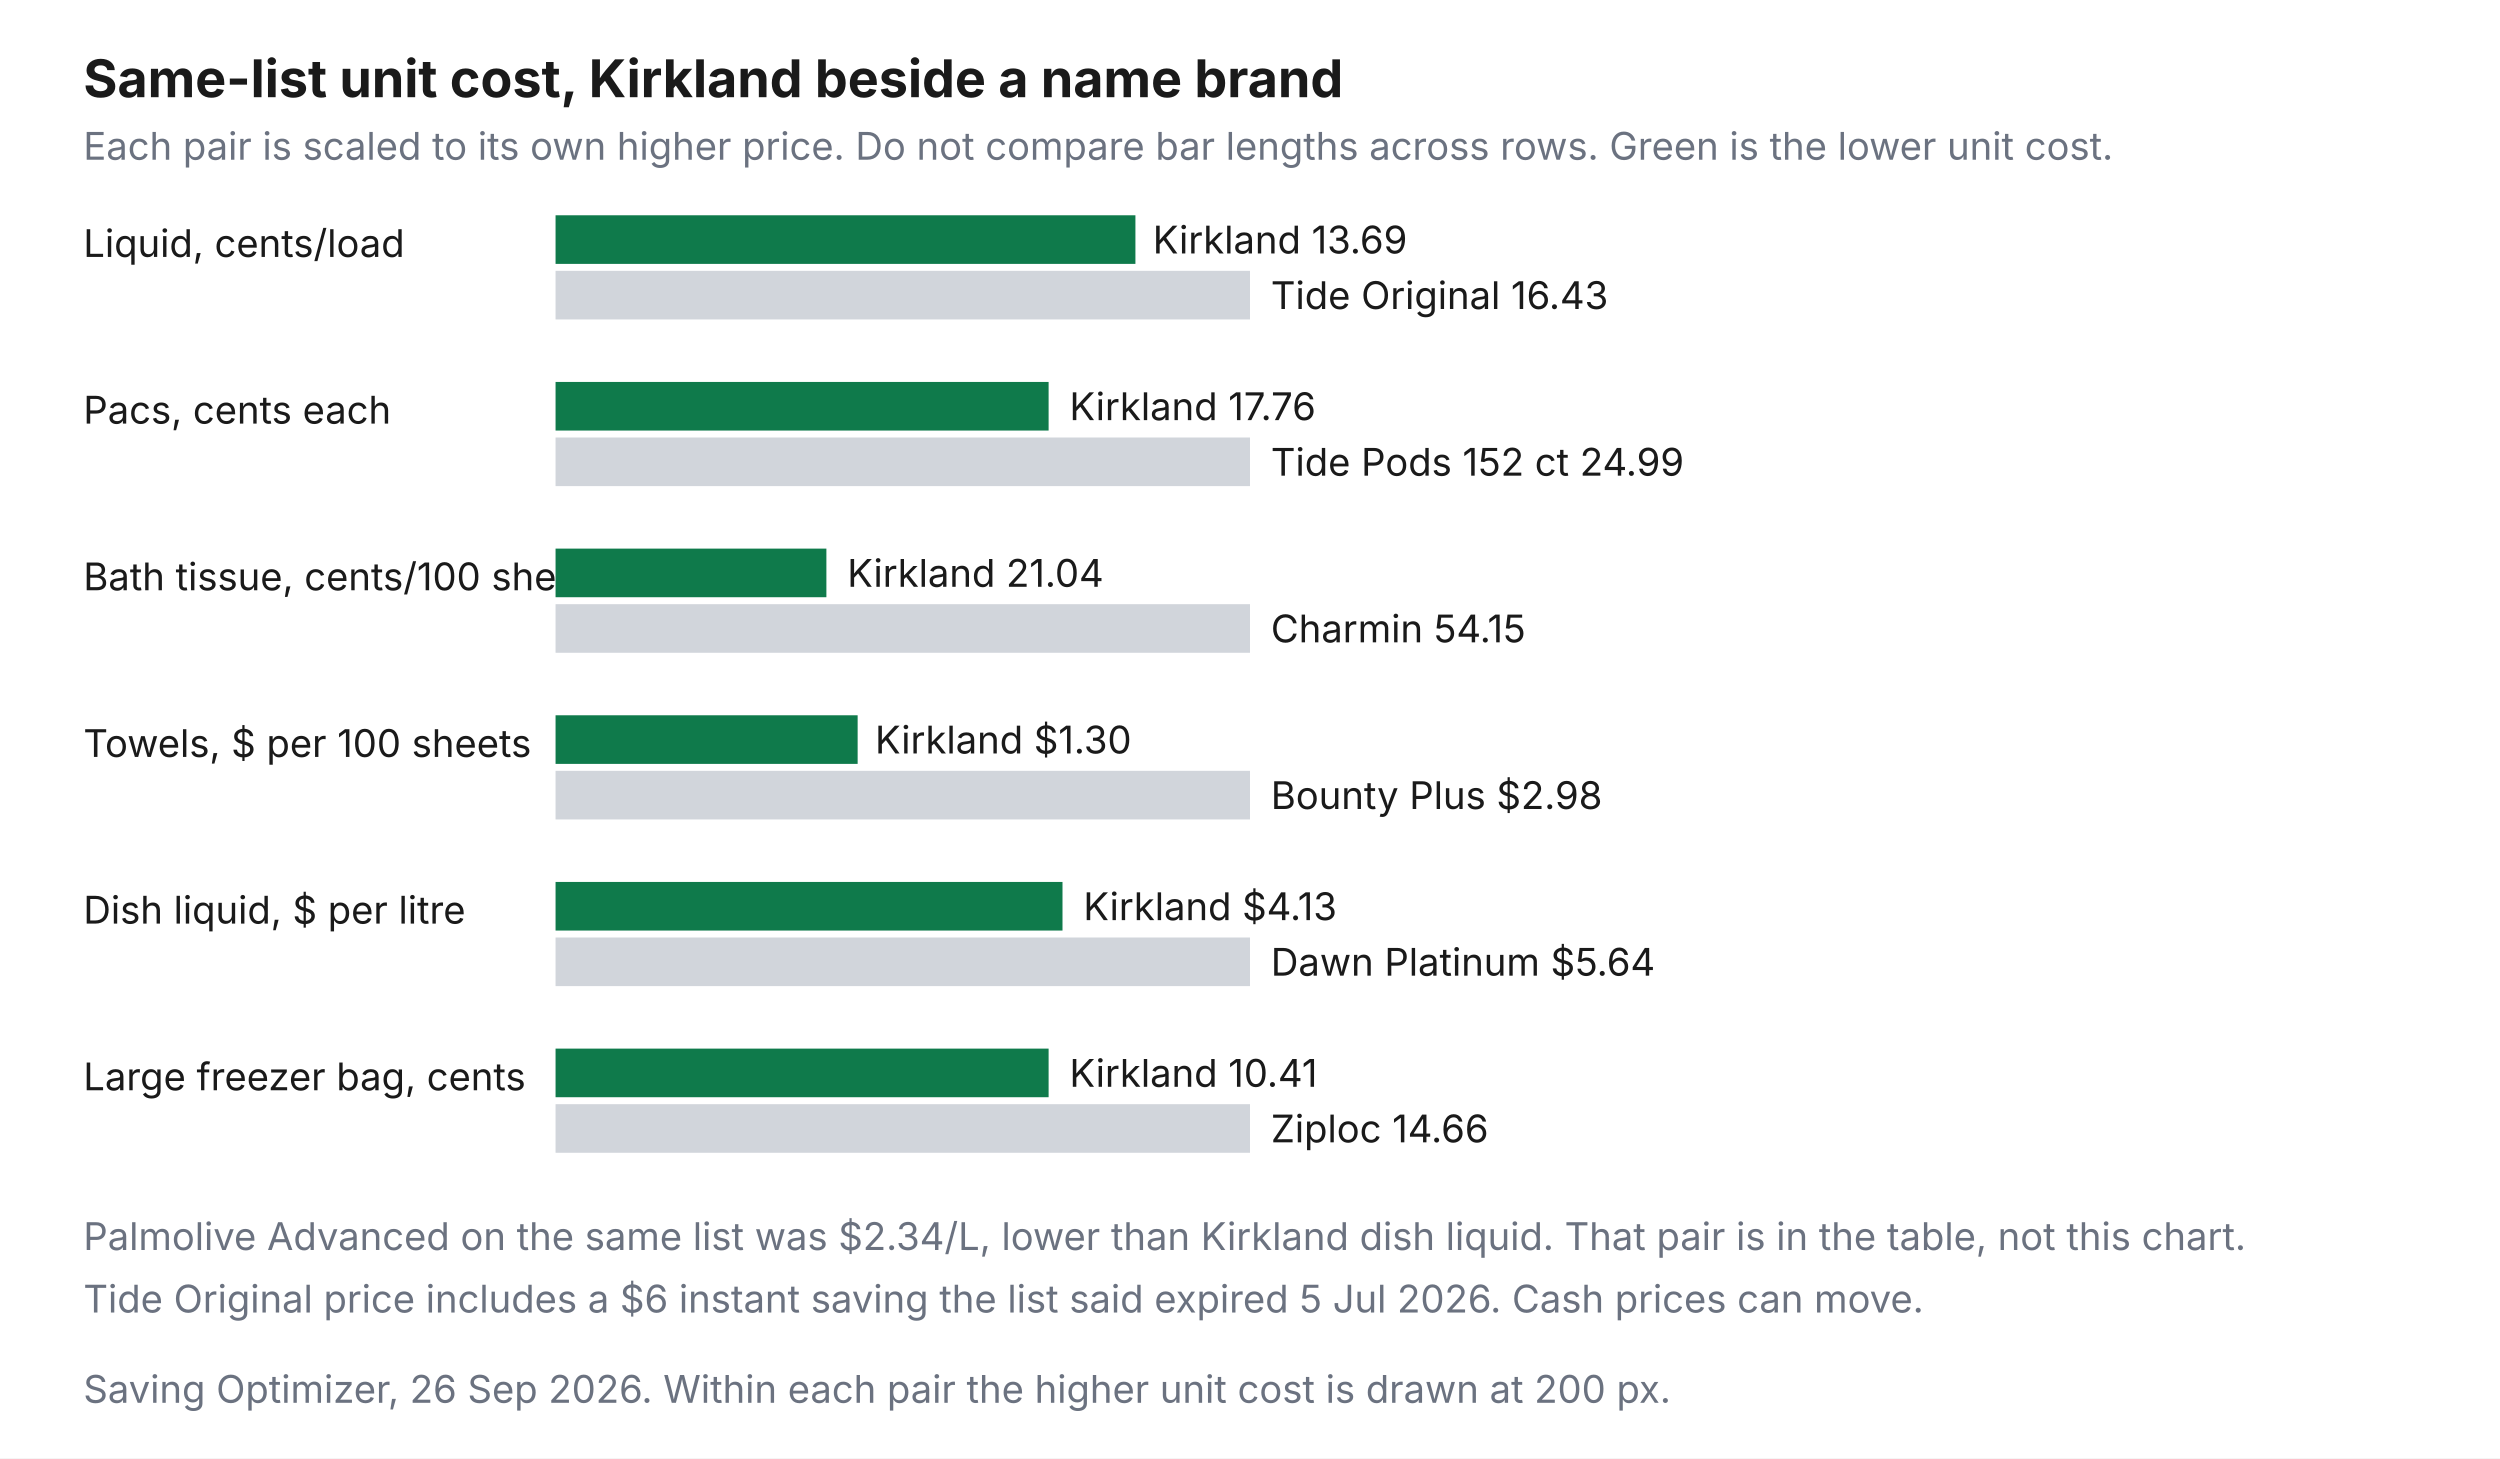
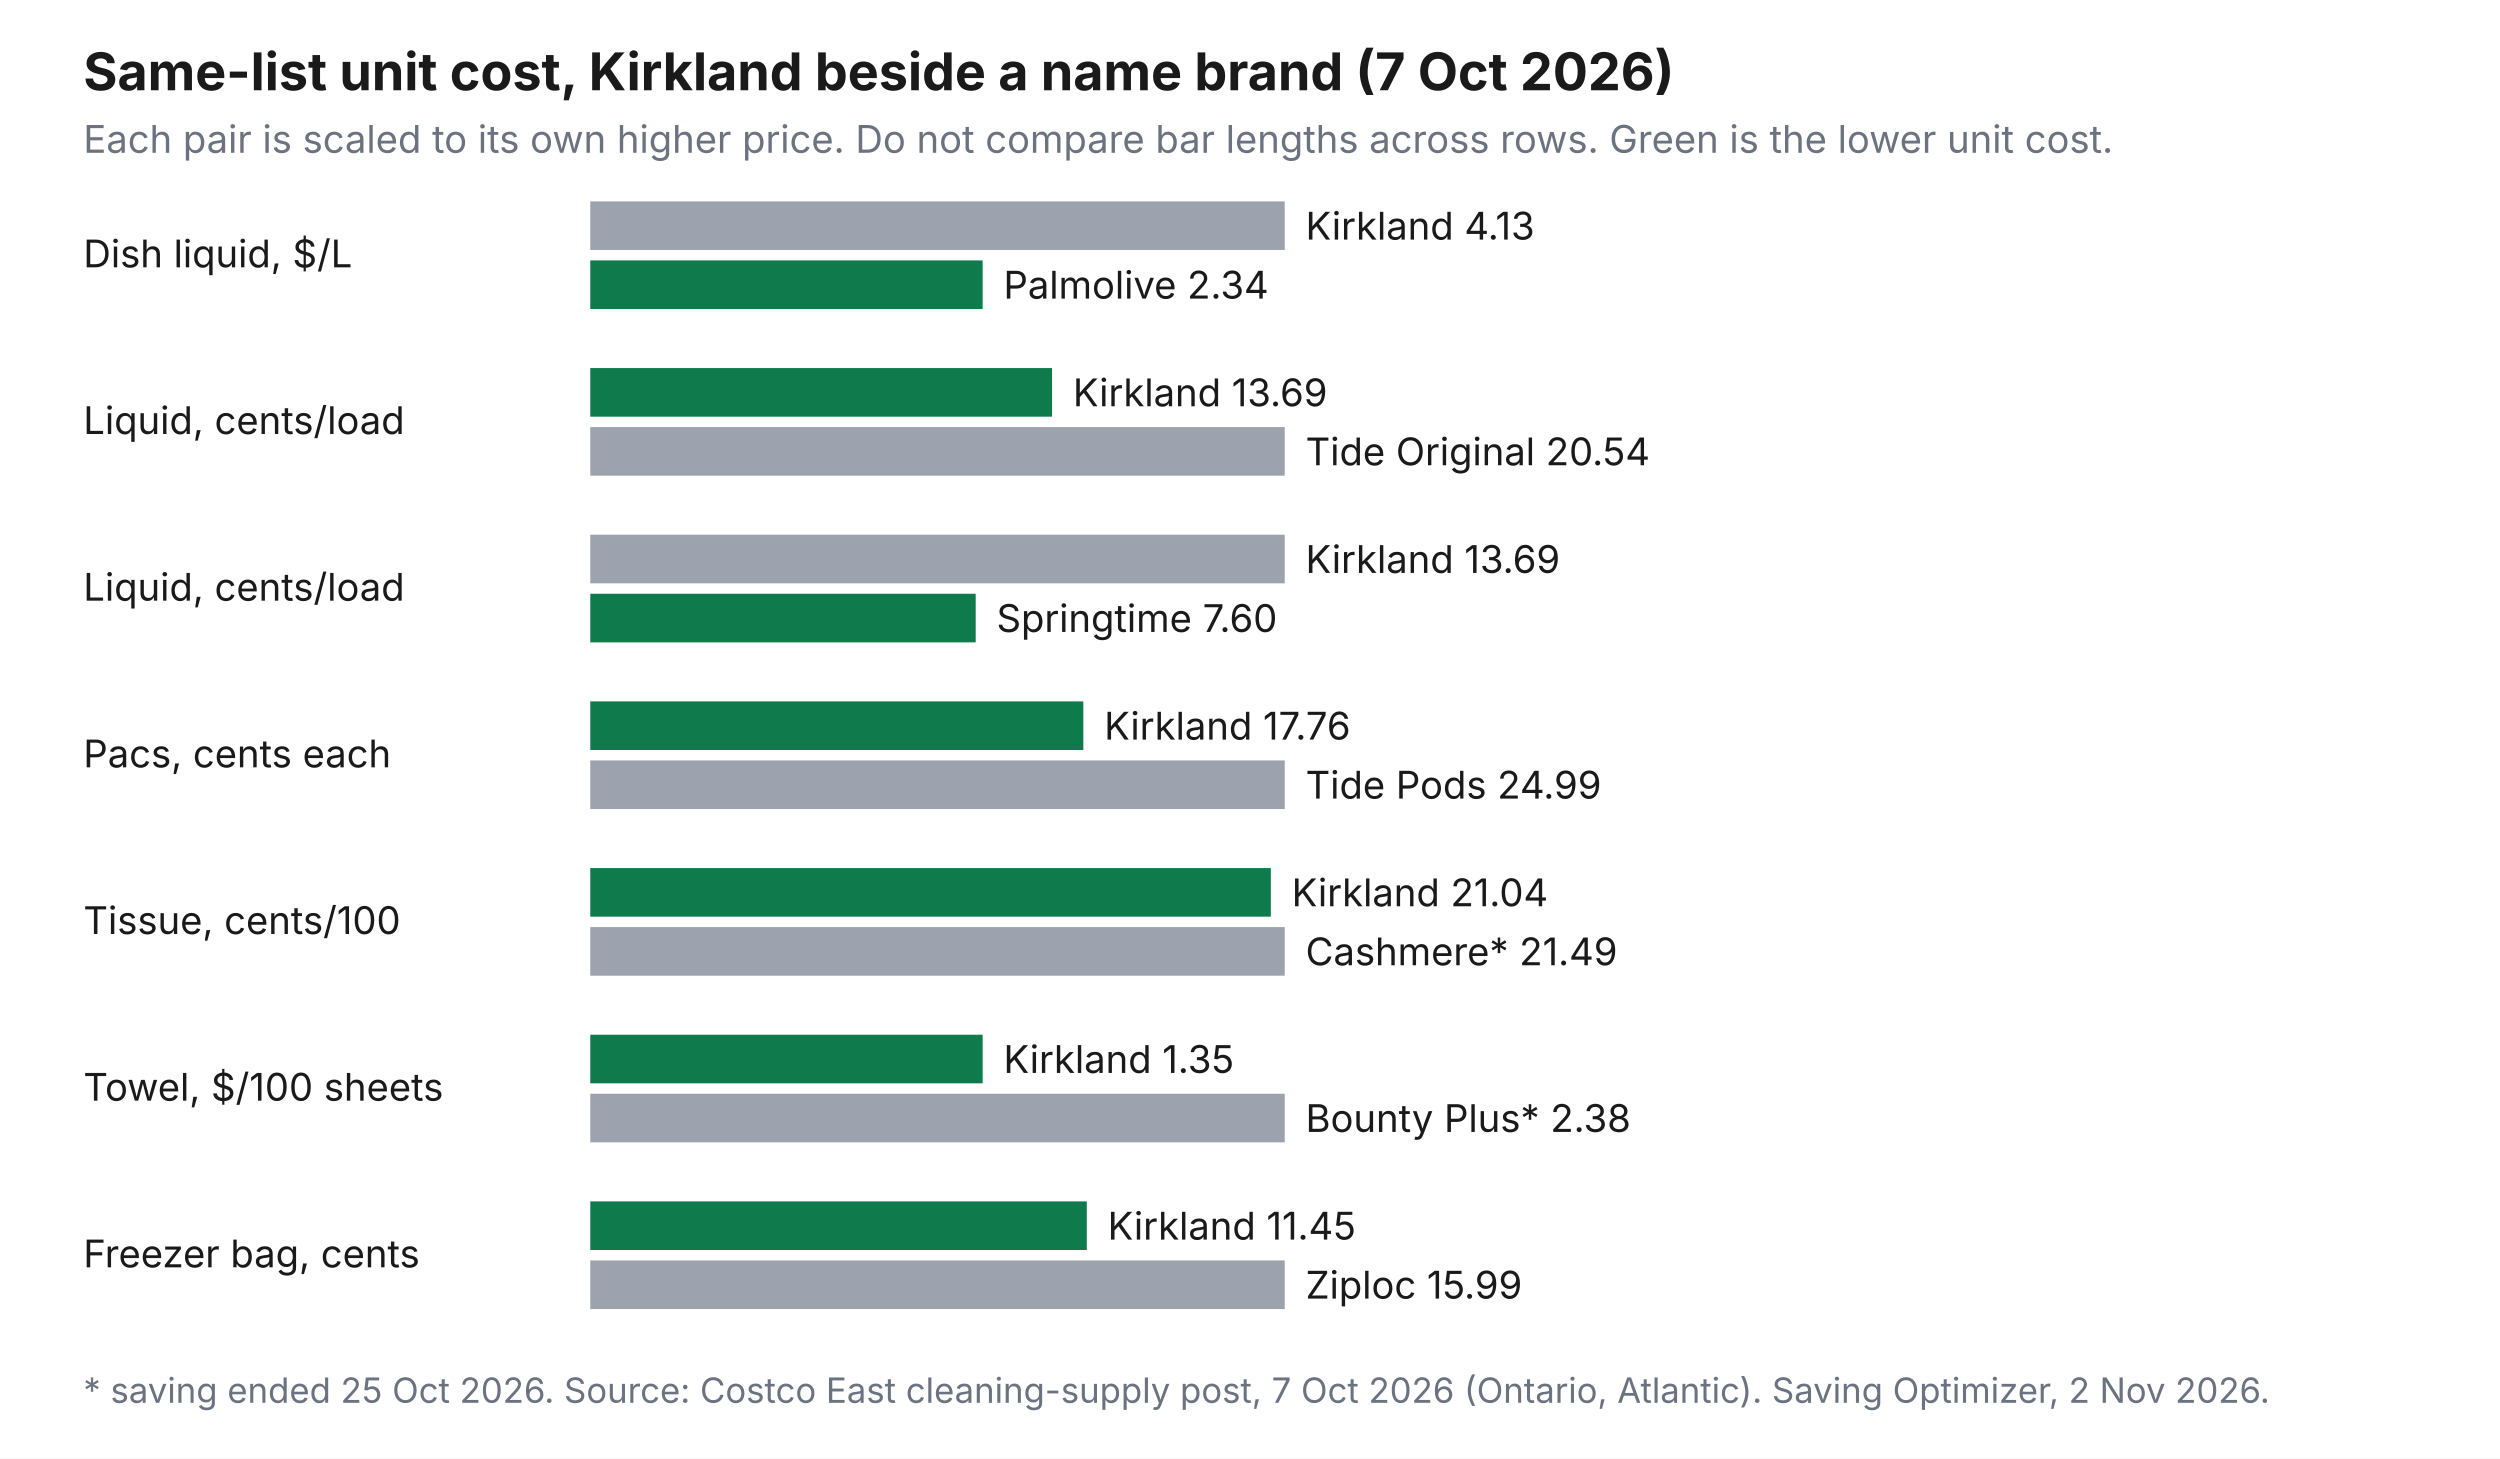
<svg xmlns="http://www.w3.org/2000/svg" viewBox="0 0 720 420" role="img">
  <rect width="720" height="420" fill="#FFFFFF" />
-   <text x="24" y="28" font-family="Inter, Arial, sans-serif" font-size="15" font-weight="700" fill="#1A1A1A">Same-list unit cost, Kirkland beside a name brand</text>
-   <text x="24" y="46" font-family="Inter, Arial, sans-serif" font-size="11" fill="#6B7280">Each pair is scaled to its own higher price. Do not compare bar lengths across rows. Green is the lower unit cost.</text>
+   <text x="24" y="26" font-family="Inter, Arial, sans-serif" font-size="15" font-weight="700" fill="#1A1A1A">Same-list unit cost, Kirkland beside a name brand (7 Oct 2026)</text>
+   <text x="24" y="44" font-family="Inter, Arial, sans-serif" font-size="11" fill="#6B7280">Each pair is scaled to its own higher price. Do not compare bar lengths across rows. Green is the lower unit cost.</text>
  <g font-family="Inter, Arial, sans-serif" font-size="11" fill="#1A1A1A">
-     <text x="24" y="74">Liquid, cents/load</text>
-     <rect x="160" y="62" width="167" height="14" fill="#0F7A4B" />
-     <text x="332" y="73" fill="#1A1A1A">Kirkland 13.69</text>
-     <rect x="160" y="78" width="200" height="14" fill="#D1D5DB" />
-     <text x="366" y="89" fill="#1A1A1A">Tide Original 16.43</text>
-     <text x="24" y="122">Pacs, cents each</text>
-     <rect x="160" y="110" width="142" height="14" fill="#0F7A4B" />
-     <text x="308" y="121" fill="#1A1A1A">Kirkland 17.76</text>
-     <rect x="160" y="126" width="200" height="14" fill="#D1D5DB" />
-     <text x="366" y="137" fill="#1A1A1A">Tide Pods 152 ct 24.99</text>
-     <text x="24" y="170">Bath tissue, cents/100 sheets</text>
-     <rect x="160" y="158" width="78" height="14" fill="#0F7A4B" />
-     <text x="244" y="169" fill="#1A1A1A">Kirkland 21.04</text>
-     <rect x="160" y="174" width="200" height="14" fill="#D1D5DB" />
-     <text x="366" y="185" fill="#1A1A1A">Charmin 54.15</text>
-     <text x="24" y="218">Towels, $ per 100 sheets</text>
-     <rect x="160" y="206" width="87" height="14" fill="#0F7A4B" />
-     <text x="252" y="217" fill="#1A1A1A">Kirkland $1.30</text>
-     <rect x="160" y="222" width="200" height="14" fill="#D1D5DB" />
-     <text x="366" y="233" fill="#1A1A1A">Bounty Plus $2.98</text>
-     <text x="24" y="266">Dish liquid, $ per litre</text>
-     <rect x="160" y="254" width="146" height="14" fill="#0F7A4B" />
-     <text x="312" y="265" fill="#1A1A1A">Kirkland $4.13</text>
-     <rect x="160" y="270" width="200" height="14" fill="#D1D5DB" />
-     <text x="366" y="281" fill="#1A1A1A">Dawn Platinum $5.64</text>
-     <text x="24" y="314">Large freezer bag, cents</text>
-     <rect x="160" y="302" width="142" height="14" fill="#0F7A4B" />
-     <text x="308" y="313" fill="#1A1A1A">Kirkland 10.41</text>
-     <rect x="160" y="318" width="200" height="14" fill="#D1D5DB" />
-     <text x="366" y="329" fill="#1A1A1A">Ziploc 14.66</text>
+     <text x="24" y="77">Dish liquid, $/L</text>
+     <rect x="170" y="58" width="200" height="14" fill="#9CA3AF" />
+     <text x="376" y="69">Kirkland 4.13</text>
+     <rect x="170" y="75" width="113" height="14" fill="#0F7A4B" />
+     <text x="289" y="86">Palmolive 2.34</text>
+     <text x="24" y="125">Liquid, cents/load</text>
+     <rect x="170" y="106" width="133" height="14" fill="#0F7A4B" />
+     <text x="309" y="117">Kirkland 13.69</text>
+     <rect x="170" y="123" width="200" height="14" fill="#9CA3AF" />
+     <text x="376" y="134">Tide Original 20.54</text>
+     <text x="24" y="173">Liquid, cents/load</text>
+     <rect x="170" y="154" width="200" height="14" fill="#9CA3AF" />
+     <text x="376" y="165">Kirkland 13.69</text>
+     <rect x="170" y="171" width="111" height="14" fill="#0F7A4B" />
+     <text x="287" y="182">Springtime 7.60</text>
+     <text x="24" y="221">Pacs, cents each</text>
+     <rect x="170" y="202" width="142" height="14" fill="#0F7A4B" />
+     <text x="318" y="213">Kirkland 17.76</text>
+     <rect x="170" y="219" width="200" height="14" fill="#9CA3AF" />
+     <text x="376" y="230">Tide Pods 24.99</text>
+     <text x="24" y="269">Tissue, cents/100</text>
+     <rect x="170" y="250" width="196" height="14" fill="#0F7A4B" />
+     <text x="372" y="261">Kirkland 21.04</text>
+     <rect x="170" y="267" width="200" height="14" fill="#9CA3AF" />
+     <text x="376" y="278">Cashmere* 21.49</text>
+     <text x="24" y="317">Towel, $/100 sheets</text>
+     <rect x="170" y="298" width="113" height="14" fill="#0F7A4B" />
+     <text x="289" y="309">Kirkland 1.35</text>
+     <rect x="170" y="315" width="200" height="14" fill="#9CA3AF" />
+     <text x="376" y="326">Bounty Plus* 2.38</text>
+     <text x="24" y="365">Freezer bag, cents</text>
+     <rect x="170" y="346" width="143" height="14" fill="#0F7A4B" />
+     <text x="319" y="357">Kirkland 11.45</text>
+     <rect x="170" y="363" width="200" height="14" fill="#9CA3AF" />
+     <text x="376" y="374">Ziploc 15.99</text>
  </g>
-   <text x="24" y="360" font-family="Inter, Arial, sans-serif" font-size="11" fill="#6B7280">Palmolive Advanced on the same list was $2.34/L, lower than Kirkland dish liquid. That pair is in the table, not this chart.</text>
-   <text x="24" y="378" font-family="Inter, Arial, sans-serif" font-size="11" fill="#6B7280">Tide Original price includes a $6 instant saving the list said expired 5 Jul 2026. Cash prices can move.</text>
-   <text x="24" y="404" font-family="Inter, Arial, sans-serif" font-size="11" fill="#6B7280">Saving Optimizer, 26 Sep 2026. Within each pair the higher unit cost is drawn at 200 px.</text>
+   <text x="24" y="404" font-family="Inter, Arial, sans-serif" font-size="10" fill="#6B7280">* saving ended 25 Oct 2026. Source: Costco East cleaning-supply post, 7 Oct 2026 (Ontario, Atlantic). Saving Optimizer, 2 Nov 2026.</text>
</svg>
